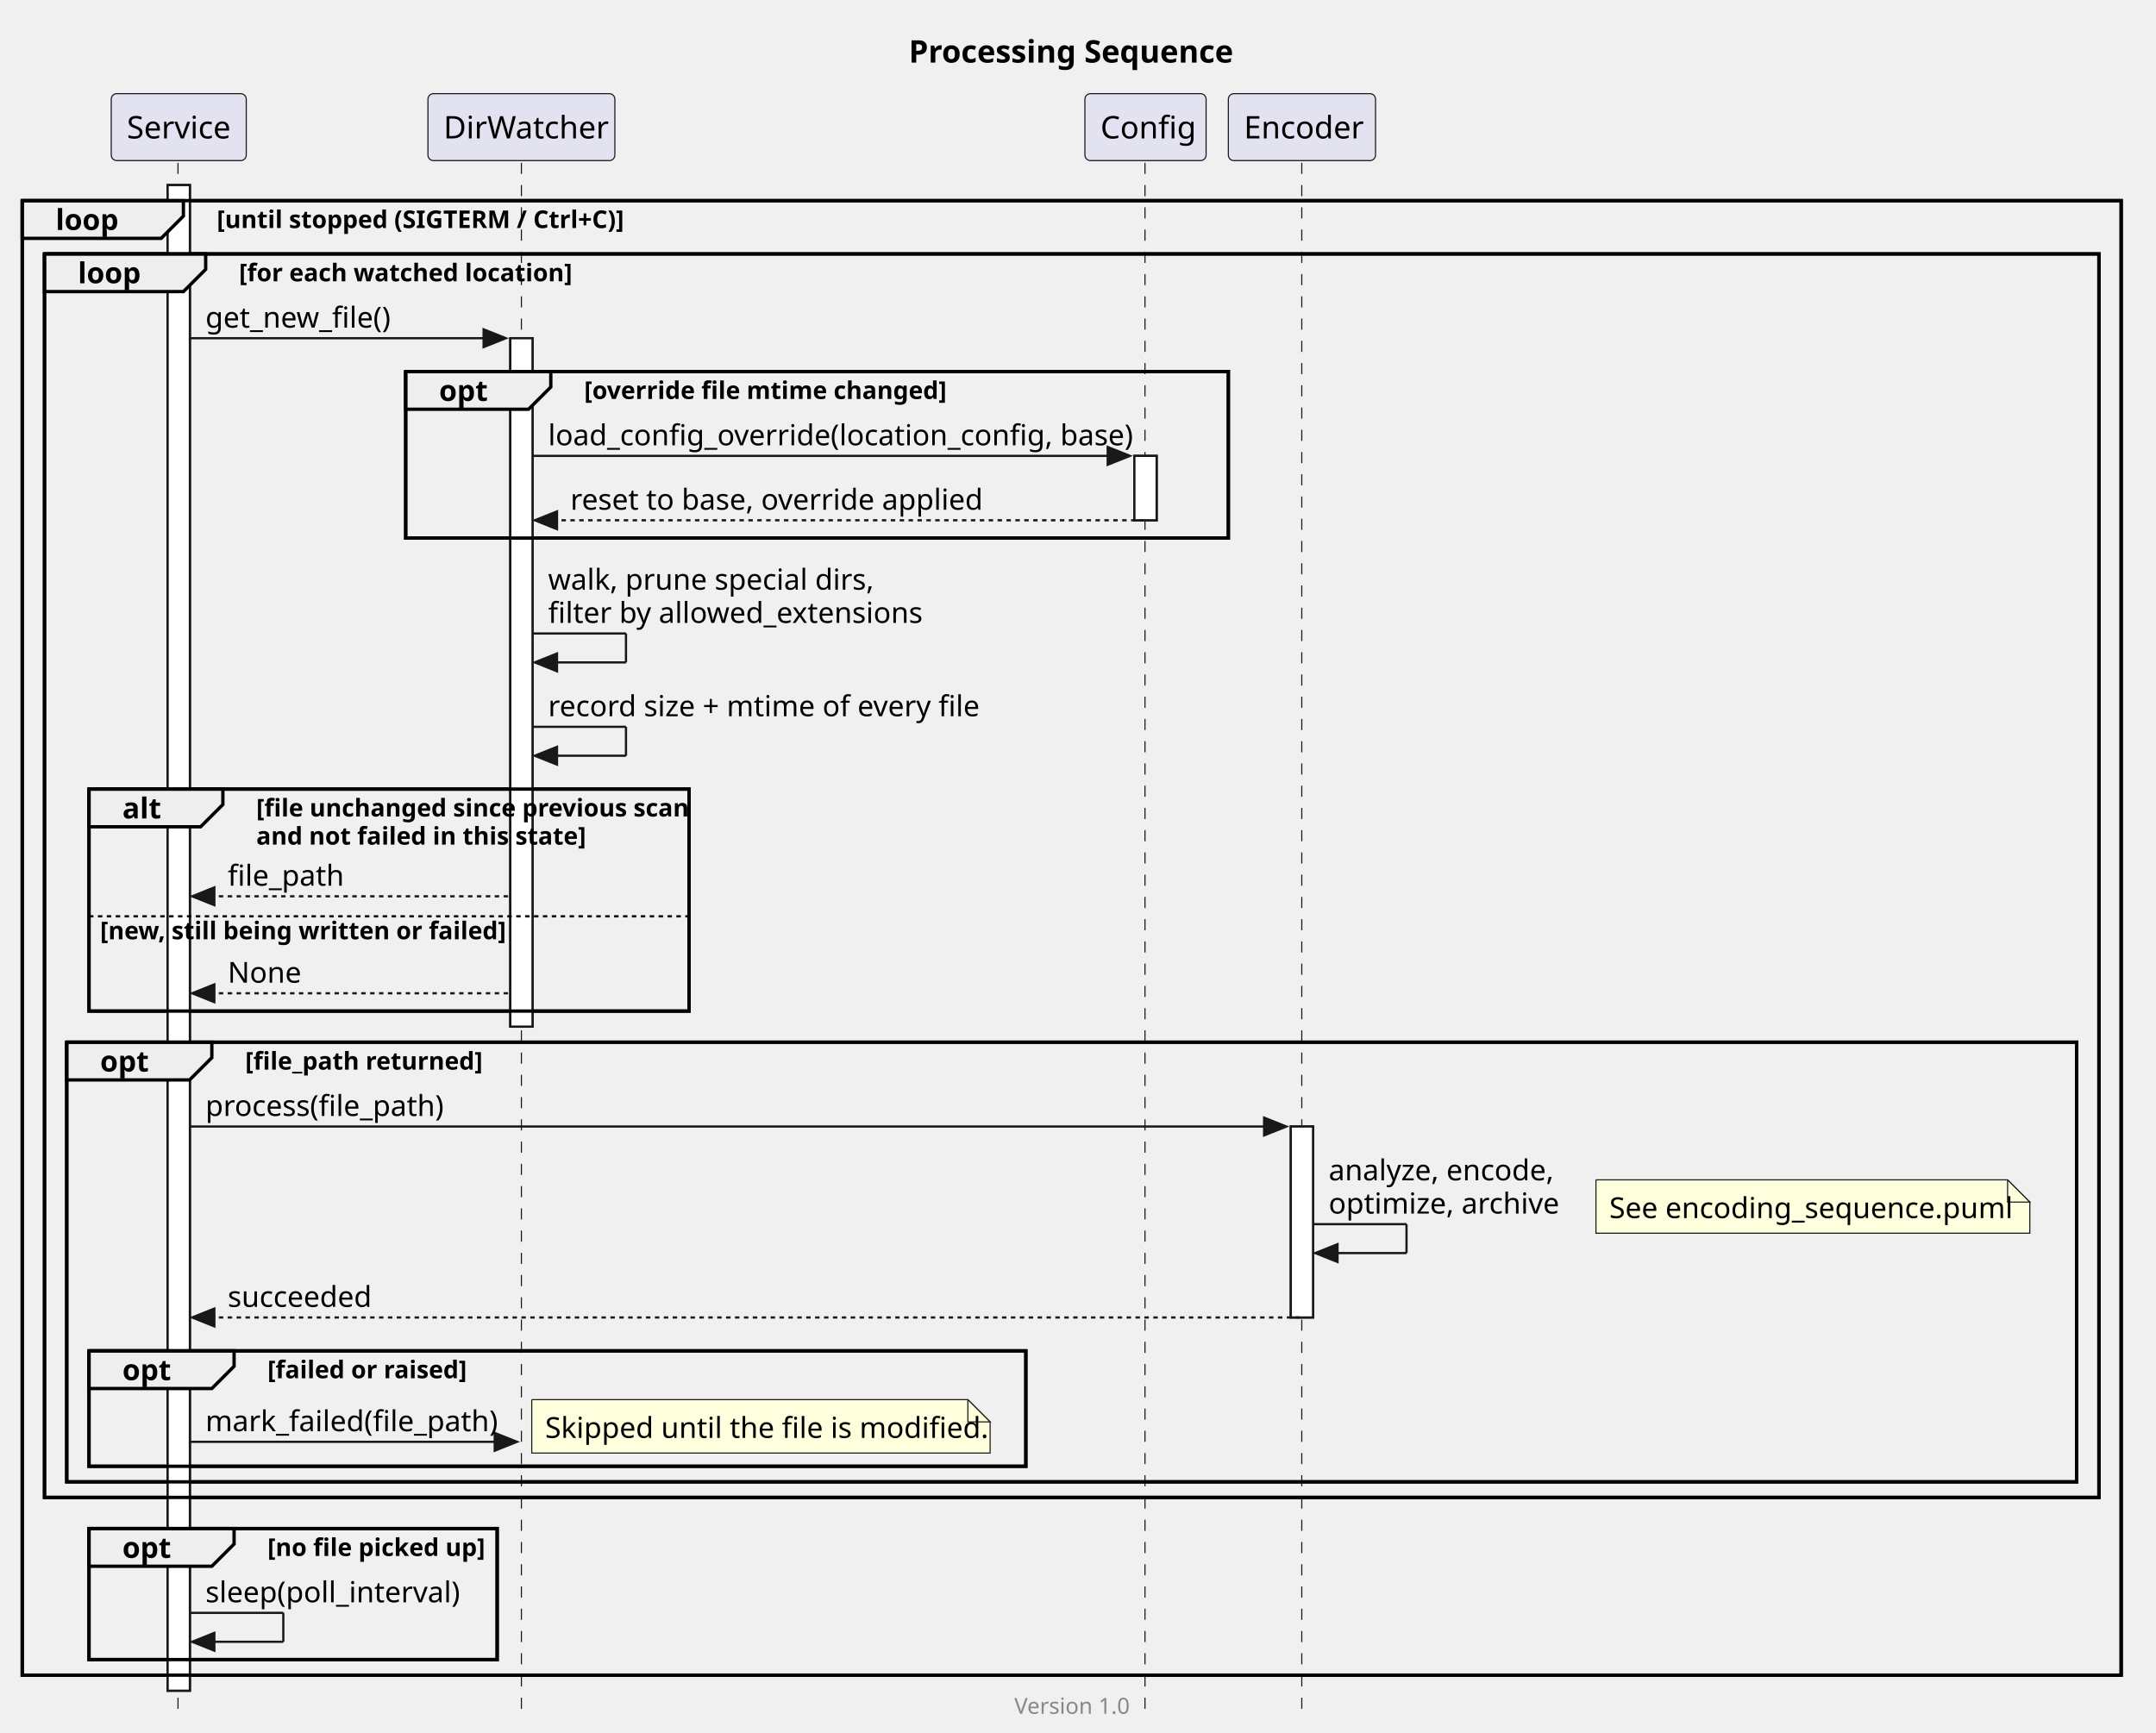
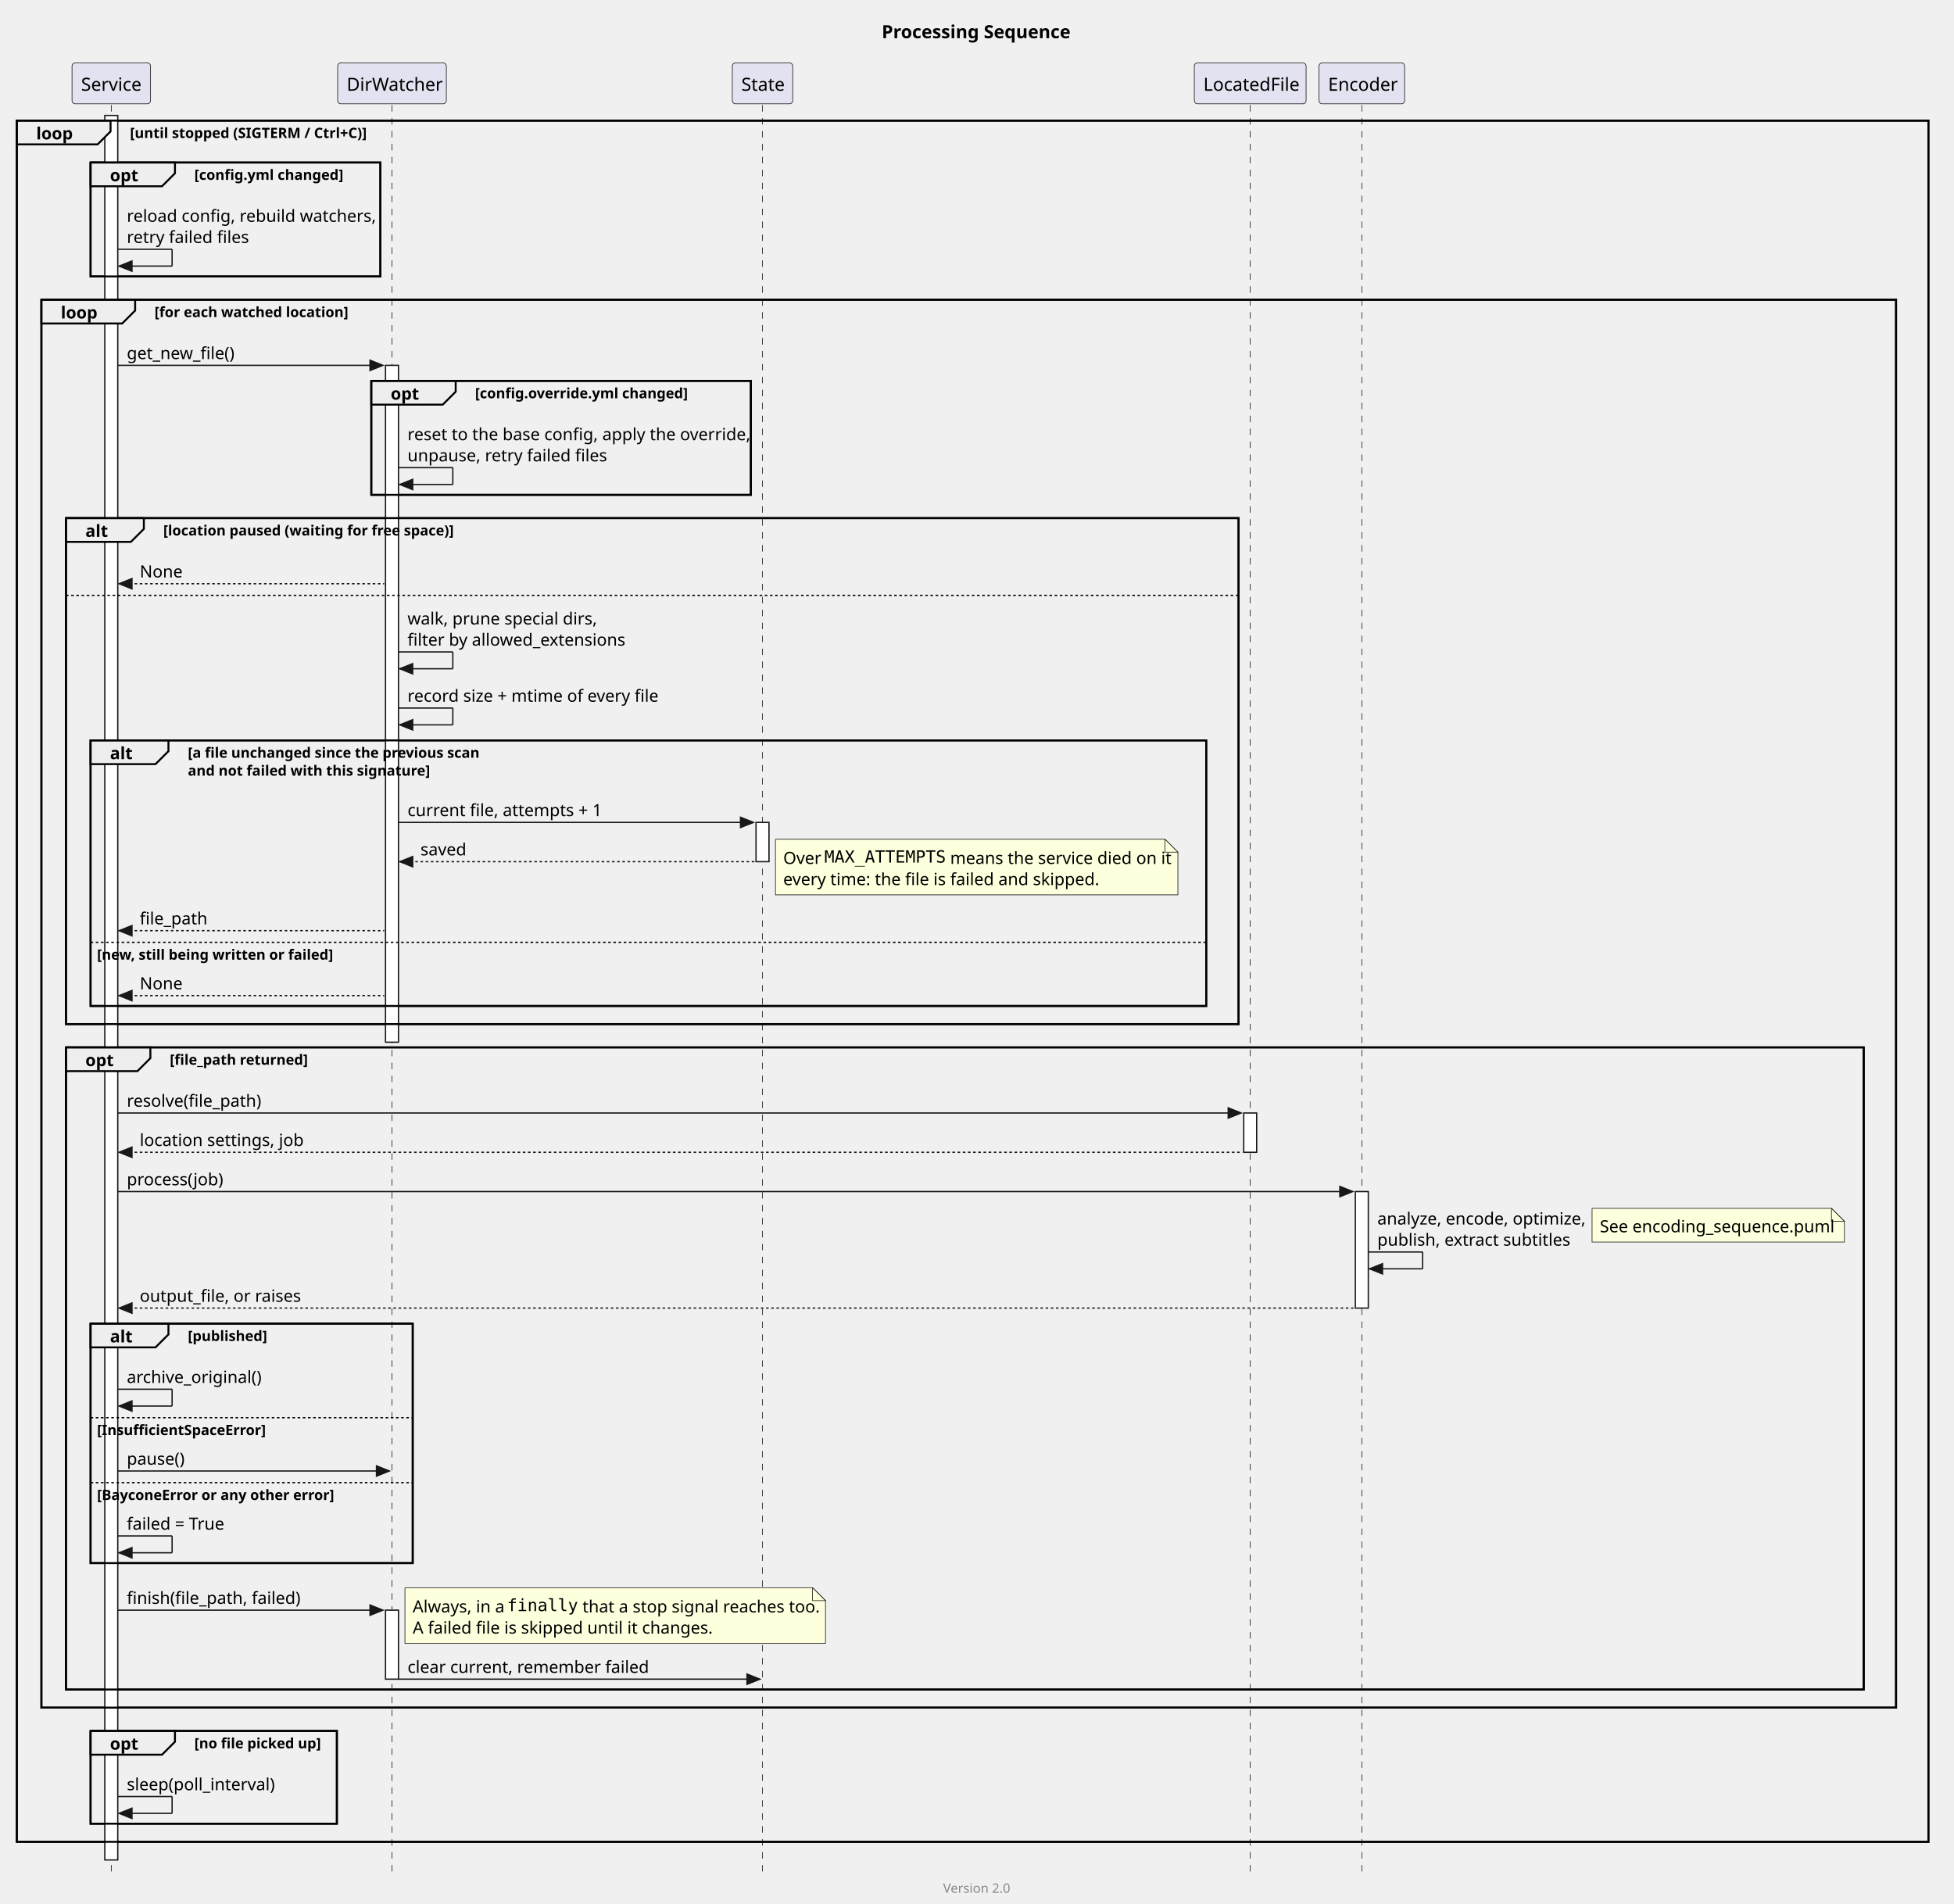
- <svg xmlns="http://www.w3.org/2000/svg" contentStyleType="text/css" data-diagram-type="SEQUENCE" height="779px" preserveAspectRatio="none" style="width:969px;height:779px;background:#FFFFFF;" version="1.1" viewBox="0 0 969 779" width="969px" zoomAndPan="magnify">
+ <svg xmlns="http://www.w3.org/2000/svg" version="1.1" data-diagram-type="SEQUENCE" style="width:1510px;height:1471px;background:#FFFFFF;" width="1510px" height="1471px" viewBox="0 0 1510 1471" zoomAndPan="magnify" preserveAspectRatio="none" contentStyleType="text/css">
  <defs />
-   <g>
+   <g font-family="sans-serif" lengthAdjust="spacing">
    <g class="title" data-source-line="2">
-       <text fill="#000000" font-family="sans-serif" font-size="14" font-weight="700" lengthAdjust="spacing" textLength="145.503" x="408.423" y="28.132">Processing Sequence</text>
-     </g>
-     <g>
-       <rect fill="#FFFFFF" height="676.87" style="stroke:#181818;stroke-width:1;" width="10" x="75.341" y="83.197" />
-     </g>
-     <g>
-       <rect fill="#FFFFFF" height="309.485" style="stroke:#181818;stroke-width:1;" width="10" x="229.346" y="152.043" />
-     </g>
-     <g>
-       <rect fill="#FFFFFF" height="28.949" style="stroke:#181818;stroke-width:1;" width="10" x="509.84" y="204.941" />
-     </g>
-     <g>
-       <rect fill="#FFFFFF" height="85.846" style="stroke:#181818;stroke-width:1;" width="10" x="580.146" y="506.426" />
-     </g>
-     <rect fill="none" height="662.87" style="stroke:#000000;stroke-width:1.5;" width="943.35" x="10" y="90.197" />
-     <rect fill="none" height="559.024" style="stroke:#000000;stroke-width:1.5;" width="923.35" x="20" y="114.146" />
-     <rect fill="none" height="74.846" style="stroke:#000000;stroke-width:1.5;" width="369.732" x="182.342" y="167.043" />
-     <rect fill="none" height="99.793" style="stroke:#000000;stroke-width:1.5;" width="269.668" x="40" y="354.736" />
-     <rect fill="none" height="197.641" style="stroke:#000000;stroke-width:1.5;" width="903.35" x="30" y="468.529" />
-     <rect fill="none" height="51.898" style="stroke:#000000;stroke-width:1.5;" width="421.059" x="40" y="607.273" />
-     <rect fill="none" height="58.898" style="stroke:#000000;stroke-width:1.5;" width="183.451" x="40" y="687.17" />
-     <g class="participant-lifeline" data-entity-uid="part1" data-qualified-name="service" data-source-line="7" id="part1-lifeline">
-       <g>
-         <rect fill="#000000" fill-opacity="0" height="696.87" width="8" x="76.341" y="73.197" />
-         <line style="stroke:#181818;stroke-width:0.5;stroke-dasharray:5,5;" x1="80" x2="80" y1="73.197" y2="770.067" />
-       </g>
-     </g>
-     <g class="participant-lifeline" data-entity-uid="part2" data-qualified-name="watcher" data-source-line="8" id="part2-lifeline">
-       <g>
-         <rect fill="#000000" fill-opacity="0" height="696.87" width="8" x="230.346" y="73.197" />
-         <line style="stroke:#181818;stroke-width:0.5;stroke-dasharray:5,5;" x1="234.342" x2="234.342" y1="73.197" y2="770.067" />
-       </g>
-     </g>
-     <g class="participant-lifeline" data-entity-uid="part3" data-qualified-name="config" data-source-line="9" id="part3-lifeline">
-       <g>
-         <rect fill="#000000" fill-opacity="0" height="696.87" width="8" x="510.84" y="73.197" />
-         <line style="stroke:#181818;stroke-width:0.5;stroke-dasharray:5,5;" x1="514.606" x2="514.606" y1="73.197" y2="770.067" />
-       </g>
-     </g>
-     <g class="participant-lifeline" data-entity-uid="part4" data-qualified-name="encoder" data-source-line="10" id="part4-lifeline">
-       <g>
-         <rect fill="#000000" fill-opacity="0" height="696.87" width="8" x="581.146" y="73.197" />
-         <line style="stroke:#181818;stroke-width:0.5;stroke-dasharray:5,5;" x1="585.074" x2="585.074" y1="73.197" y2="770.067" />
-       </g>
-     </g>
-     <g class="participant participant-head" data-entity-uid="part1" data-qualified-name="service" data-source-line="7" id="part1-head">
-       <rect fill="#E2E2F0" height="30.099" rx="2.5" ry="2.5" style="stroke:#181818;stroke-width:0.5;" width="60.683" x="50" y="42.099" />
-       <text fill="#000000" font-family="sans-serif" font-size="14" lengthAdjust="spacing" textLength="46.683" x="57" y="62.23">Service</text>
-     </g>
-     <g class="participant participant-head" data-entity-uid="part2" data-qualified-name="watcher" data-source-line="8" id="part2-head">
-       <rect fill="#E2E2F0" height="30.099" rx="2.5" ry="2.5" style="stroke:#181818;stroke-width:0.5;" width="84.007" x="192.342" y="42.099" />
-       <text fill="#000000" font-family="sans-serif" font-size="14" lengthAdjust="spacing" textLength="70.007" x="199.342" y="62.23">DirWatcher</text>
-     </g>
-     <g class="participant participant-head" data-entity-uid="part3" data-qualified-name="config" data-source-line="9" id="part3-head">
-       <rect fill="#E2E2F0" height="30.099" rx="2.5" ry="2.5" style="stroke:#181818;stroke-width:0.5;" width="54.469" x="487.606" y="42.099" />
-       <text fill="#000000" font-family="sans-serif" font-size="14" lengthAdjust="spacing" textLength="40.469" x="494.606" y="62.23">Config</text>
-     </g>
-     <g class="participant participant-head" data-entity-uid="part4" data-qualified-name="encoder" data-source-line="10" id="part4-head">
-       <rect fill="#E2E2F0" height="30.099" rx="2.5" ry="2.5" style="stroke:#181818;stroke-width:0.5;" width="66.144" x="552.074" y="42.099" />
-       <text fill="#000000" font-family="sans-serif" font-size="14" lengthAdjust="spacing" textLength="52.145" x="559.074" y="62.23">Encoder</text>
-     </g>
-     <g>
-       <rect fill="#FFFFFF" height="676.87" style="stroke:#181818;stroke-width:1;" width="10" x="75.341" y="83.197" />
-     </g>
-     <g>
-       <rect fill="#FFFFFF" height="309.485" style="stroke:#181818;stroke-width:1;" width="10" x="229.346" y="152.043" />
-     </g>
-     <g>
-       <rect fill="#FFFFFF" height="28.949" style="stroke:#181818;stroke-width:1;" width="10" x="509.84" y="204.941" />
-     </g>
-     <g>
-       <rect fill="#FFFFFF" height="85.846" style="stroke:#181818;stroke-width:1;" width="10" x="580.146" y="506.426" />
-     </g>
-     <path d="M10,90.197 L82.435,90.197 L82.435,97.146 L72.435,107.146 L10,107.146 L10,90.197" fill="#EEEEEE" style="stroke:#000000;stroke-width:1.5;" />
-     <rect fill="none" height="662.87" style="stroke:#000000;stroke-width:1.5;" width="943.35" x="10" y="90.197" />
-     <text fill="#000000" font-family="sans-serif" font-size="13" font-weight="700" lengthAdjust="spacing" textLength="27.435" x="25" y="103.391">loop</text>
-     <text fill="#000000" font-family="sans-serif" font-size="11" font-weight="700" lengthAdjust="spacing" textLength="179.346" x="97.435" y="102.515">[until stopped (SIGTERM / Ctrl+C)]</text>
-     <path d="M20,114.146 L92.435,114.146 L92.435,121.095 L82.435,131.095 L20,131.095 L20,114.146" fill="#EEEEEE" style="stroke:#000000;stroke-width:1.5;" />
-     <rect fill="none" height="559.024" style="stroke:#000000;stroke-width:1.5;" width="923.35" x="20" y="114.146" />
-     <text fill="#000000" font-family="sans-serif" font-size="13" font-weight="700" lengthAdjust="spacing" textLength="27.435" x="35" y="127.34">loop</text>
-     <text fill="#000000" font-family="sans-serif" font-size="11" font-weight="700" lengthAdjust="spacing" textLength="142.409" x="107.435" y="126.464">[for each watched location]</text>
-     <g class="message" data-entity-1="part1" data-entity-2="part2" data-source-line="16" id="msg1">
-       <polygon fill="#181818" points="217.346,148.043,227.346,152.043,217.346,156.043" style="stroke:#181818;stroke-width:1;stroke-linejoin:miter;stroke-miterlimit:10;" />
-       <line style="stroke:#181818;stroke-width:1;" x1="85.341" x2="223.346" y1="152.043" y2="152.043" />
-       <text fill="#000000" font-family="sans-serif" font-size="13" lengthAdjust="spacing" textLength="81.656" x="92.341" y="147.289">get_new_file()</text>
-     </g>
-     <path d="M182.342,167.043 L247.553,167.043 L247.553,173.992 L237.553,183.992 L182.342,183.992 L182.342,167.043" fill="#EEEEEE" style="stroke:#000000;stroke-width:1.5;" />
-     <rect fill="none" height="74.846" style="stroke:#000000;stroke-width:1.5;" width="369.732" x="182.342" y="167.043" />
-     <text fill="#000000" font-family="sans-serif" font-size="13" font-weight="700" lengthAdjust="spacing" textLength="20.211" x="197.342" y="180.237">opt</text>
-     <text fill="#000000" font-family="sans-serif" font-size="11" font-weight="700" lengthAdjust="spacing" textLength="153.425" x="262.553" y="179.361">[override file mtime changed]</text>
-     <g class="message" data-entity-1="part2" data-entity-2="part3" data-source-line="20" id="msg2">
-       <polygon fill="#181818" points="497.84,200.941,507.84,204.941,497.84,208.941" style="stroke:#181818;stroke-width:1;stroke-linejoin:miter;stroke-miterlimit:10;" />
-       <line style="stroke:#181818;stroke-width:1;" x1="239.346" x2="503.84" y1="204.941" y2="204.941" />
-       <text fill="#000000" font-family="sans-serif" font-size="13" lengthAdjust="spacing" textLength="251.494" x="246.346" y="200.186">load_config_override(location_config, base)</text>
-     </g>
-     <g class="message" data-entity-1="part3" data-entity-2="part2" data-source-line="22" id="msg3">
-       <polygon fill="#181818" points="250.346,229.89,240.346,233.89,250.346,237.89" style="stroke:#181818;stroke-width:1;stroke-linejoin:miter;stroke-miterlimit:10;" />
-       <line style="stroke:#181818;stroke-width:1;stroke-dasharray:2,2;" x1="244.346" x2="513.84" y1="233.89" y2="233.89" />
-       <text fill="#000000" font-family="sans-serif" font-size="13" lengthAdjust="spacing" textLength="174.884" x="256.346" y="229.135">reset to base, override applied</text>
-     </g>
-     <g class="message" data-entity-1="part2" data-entity-2="part2" data-source-line="26" id="msg4">
-       <line style="stroke:#181818;stroke-width:1;" x1="239.346" x2="281.346" y1="284.787" y2="284.787" />
-       <line style="stroke:#181818;stroke-width:1;" x1="281.346" x2="281.346" y1="284.787" y2="297.787" />
-       <line style="stroke:#181818;stroke-width:1;" x1="240.346" x2="281.346" y1="297.787" y2="297.787" />
-       <polygon fill="#181818" points="250.346,293.787,240.346,297.787,250.346,301.787" style="stroke:#181818;stroke-width:1;stroke-linejoin:miter;stroke-miterlimit:10;" />
-       <text fill="#000000" font-family="sans-serif" font-size="13" lengthAdjust="spacing" textLength="138.728" x="246.346" y="265.084">walk, prune special dirs,</text>
-       <text fill="#000000" font-family="sans-serif" font-size="13" lengthAdjust="spacing" textLength="158.977" x="246.346" y="280.032">filter by allowed_extensions</text>
-     </g>
-     <g class="message" data-entity-1="part2" data-entity-2="part2" data-source-line="27" id="msg5">
-       <line style="stroke:#181818;stroke-width:1;" x1="239.346" x2="281.346" y1="326.736" y2="326.736" />
-       <line style="stroke:#181818;stroke-width:1;" x1="281.346" x2="281.346" y1="326.736" y2="339.736" />
-       <line style="stroke:#181818;stroke-width:1;" x1="240.346" x2="281.346" y1="339.736" y2="339.736" />
-       <polygon fill="#181818" points="250.346,335.736,240.346,339.736,250.346,343.736" style="stroke:#181818;stroke-width:1;stroke-linejoin:miter;stroke-miterlimit:10;" />
-       <text fill="#000000" font-family="sans-serif" font-size="13" lengthAdjust="spacing" textLength="183.866" x="246.346" y="321.981">record size + mtime of every file</text>
-     </g>
-     <path d="M40,354.736 L100.171,354.736 L100.171,361.685 L90.171,371.685 L40,371.685 L40,354.736" fill="#EEEEEE" style="stroke:#000000;stroke-width:1.5;" />
-     <rect fill="none" height="99.793" style="stroke:#000000;stroke-width:1.5;" width="269.668" x="40" y="354.736" />
-     <text fill="#000000" font-family="sans-serif" font-size="13" font-weight="700" lengthAdjust="spacing" textLength="15.171" x="55" y="367.93">alt</text>
-     <text fill="#000000" font-family="sans-serif" font-size="11" font-weight="700" lengthAdjust="spacing" textLength="189.498" x="115.171" y="367.054">[file unchanged since previous scan</text>
-     <text fill="#000000" font-family="sans-serif" font-size="11" font-weight="700" lengthAdjust="spacing" textLength="139.342" x="115.171" y="379.703">and not failed in this state]</text>
-     <g class="message" data-entity-1="part2" data-entity-2="part1" data-source-line="30" id="msg6">
-       <polygon fill="#181818" points="96.341,398.931,86.341,402.931,96.341,406.931" style="stroke:#181818;stroke-width:1;stroke-linejoin:miter;stroke-miterlimit:10;" />
-       <line style="stroke:#181818;stroke-width:1;stroke-dasharray:2,2;" x1="90.341" x2="228.346" y1="402.931" y2="402.931" />
-       <text fill="#000000" font-family="sans-serif" font-size="13" lengthAdjust="spacing" textLength="49.15" x="102.341" y="398.176">file_path</text>
-     </g>
-     <line style="stroke:#000000;stroke-width:1;stroke-dasharray:2,2;" x1="40" x2="309.668" y1="411.931" y2="411.931" />
-     <text fill="#000000" font-family="sans-serif" font-size="11" font-weight="700" lengthAdjust="spacing" textLength="171.123" x="45" y="422.249">[new, still being written or failed]</text>
-     <g class="message" data-entity-1="part2" data-entity-2="part1" data-source-line="32" id="msg7">
-       <polygon fill="#181818" points="96.341,442.529,86.341,446.529,96.341,450.529" style="stroke:#181818;stroke-width:1;stroke-linejoin:miter;stroke-miterlimit:10;" />
-       <line style="stroke:#181818;stroke-width:1;stroke-dasharray:2,2;" x1="90.341" x2="228.346" y1="446.529" y2="446.529" />
-       <text fill="#000000" font-family="sans-serif" font-size="13" lengthAdjust="spacing" textLength="31.078" x="102.341" y="441.774">None</text>
-     </g>
-     <path d="M30,468.529 L95.211,468.529 L95.211,475.478 L85.211,485.478 L30,485.478 L30,468.529" fill="#EEEEEE" style="stroke:#000000;stroke-width:1.5;" />
-     <rect fill="none" height="197.641" style="stroke:#000000;stroke-width:1.5;" width="903.35" x="30" y="468.529" />
-     <text fill="#000000" font-family="sans-serif" font-size="13" font-weight="700" lengthAdjust="spacing" textLength="20.211" x="45" y="481.723">opt</text>
-     <text fill="#000000" font-family="sans-serif" font-size="11" font-weight="700" lengthAdjust="spacing" textLength="100.23" x="110.211" y="480.847">[file_path returned]</text>
-     <g class="message" data-entity-1="part1" data-entity-2="part4" data-source-line="37" id="msg8">
-       <polygon fill="#181818" points="568.146,502.426,578.146,506.426,568.146,510.426" style="stroke:#181818;stroke-width:1;stroke-linejoin:miter;stroke-miterlimit:10;" />
-       <line style="stroke:#181818;stroke-width:1;" x1="85.341" x2="574.146" y1="506.426" y2="506.426" />
-       <text fill="#000000" font-family="sans-serif" font-size="13" lengthAdjust="spacing" textLength="103.327" x="92.341" y="501.671">process(file_path)</text>
-     </g>
-     <g class="message" data-entity-1="part4" data-entity-2="part4" data-source-line="39" id="msg9">
-       <line style="stroke:#181818;stroke-width:1;" x1="590.146" x2="632.146" y1="550.324" y2="550.324" />
-       <line style="stroke:#181818;stroke-width:1;" x1="632.146" x2="632.146" y1="550.324" y2="563.324" />
-       <line style="stroke:#181818;stroke-width:1;" x1="591.146" x2="632.146" y1="563.324" y2="563.324" />
-       <polygon fill="#181818" points="601.146,559.324,591.146,563.324,601.146,567.324" style="stroke:#181818;stroke-width:1;stroke-linejoin:miter;stroke-miterlimit:10;" />
-       <text fill="#000000" font-family="sans-serif" font-size="13" lengthAdjust="spacing" textLength="98.293" x="597.146" y="530.62">analyze, encode,</text>
-       <text fill="#000000" font-family="sans-serif" font-size="13" lengthAdjust="spacing" textLength="97.538" x="597.146" y="545.569">optimize, archive</text>
-     </g>
-     <path d="M717.293,530.401 L717.293,554.401 L912.293,554.401 L912.293,540.401 L902.293,530.401 L717.293,530.401" fill="#FEFFDD" style="stroke:#181818;stroke-width:0.5;" />
-     <path d="M902.293,530.401 L902.293,540.401 L912.293,540.401 L902.293,530.401" fill="#FEFFDD" style="stroke:#181818;stroke-width:0.5;" />
-     <text fill="#000000" font-family="sans-serif" font-size="13" lengthAdjust="spacing" textLength="174.91" x="723.293" y="547.595">See encoding_sequence.puml</text>
-     <g class="message" data-entity-1="part4" data-entity-2="part1" data-source-line="41" id="msg11">
-       <polygon fill="#181818" points="96.341,588.273,86.341,592.273,96.341,596.273" style="stroke:#181818;stroke-width:1;stroke-linejoin:miter;stroke-miterlimit:10;" />
-       <line style="stroke:#181818;stroke-width:1;stroke-dasharray:2,2;" x1="90.341" x2="584.146" y1="592.273" y2="592.273" />
-       <text fill="#000000" font-family="sans-serif" font-size="13" lengthAdjust="spacing" textLength="62.88" x="102.341" y="587.518">succeeded</text>
-     </g>
-     <path d="M40,607.273 L105.211,607.273 L105.211,614.221 L95.211,624.221 L40,624.221 L40,607.273" fill="#EEEEEE" style="stroke:#000000;stroke-width:1.5;" />
-     <rect fill="none" height="51.898" style="stroke:#000000;stroke-width:1.5;" width="421.059" x="40" y="607.273" />
-     <text fill="#000000" font-family="sans-serif" font-size="13" font-weight="700" lengthAdjust="spacing" textLength="20.211" x="55" y="620.466">opt</text>
-     <text fill="#000000" font-family="sans-serif" font-size="11" font-weight="700" lengthAdjust="spacing" textLength="85.578" x="120.211" y="619.59">[failed or raised]</text>
-     <g class="message" data-entity-1="part1" data-entity-2="part2" data-source-line="45" id="msg12">
-       <polygon fill="#181818" points="222.346,644.17,232.346,648.17,222.346,652.17" style="stroke:#181818;stroke-width:1;stroke-linejoin:miter;stroke-miterlimit:10;" />
-       <line style="stroke:#181818;stroke-width:1;" x1="85.341" x2="228.346" y1="648.17" y2="648.17" />
-       <text fill="#000000" font-family="sans-serif" font-size="13" lengthAdjust="spacing" textLength="125.004" x="92.341" y="643.415">mark_failed(file_path)</text>
-     </g>
-     <path d="M239,629.221 L239,653.221 L445,653.221 L445,639.221 L435,629.221 L239,629.221" fill="#FEFFDD" style="stroke:#181818;stroke-width:0.5;" />
-     <path d="M435,629.221 L435,639.221 L445,639.221 L435,629.221" fill="#FEFFDD" style="stroke:#181818;stroke-width:0.5;" />
-     <text fill="#000000" font-family="sans-serif" font-size="13" lengthAdjust="spacing" textLength="185.713" x="245" y="646.415">Skipped until the file is modified.</text>
-     <path d="M40,687.17 L105.211,687.17 L105.211,694.119 L95.211,704.119 L40,704.119 L40,687.17" fill="#EEEEEE" style="stroke:#000000;stroke-width:1.5;" />
-     <rect fill="none" height="58.898" style="stroke:#000000;stroke-width:1.5;" width="183.451" x="40" y="687.17" />
-     <text fill="#000000" font-family="sans-serif" font-size="13" font-weight="700" lengthAdjust="spacing" textLength="20.211" x="55" y="700.364">opt</text>
-     <text fill="#000000" font-family="sans-serif" font-size="11" font-weight="700" lengthAdjust="spacing" textLength="94.112" x="120.211" y="699.488">[no file picked up]</text>
-     <g class="message" data-entity-1="part1" data-entity-2="part1" data-source-line="52" id="msg14">
-       <line style="stroke:#181818;stroke-width:1;" x1="85.341" x2="127.341" y1="725.067" y2="725.067" />
-       <line style="stroke:#181818;stroke-width:1;" x1="127.341" x2="127.341" y1="725.067" y2="738.067" />
-       <line style="stroke:#181818;stroke-width:1;" x1="86.341" x2="127.341" y1="738.067" y2="738.067" />
-       <polygon fill="#181818" points="96.341,734.067,86.341,738.067,96.341,742.067" style="stroke:#181818;stroke-width:1;stroke-linejoin:miter;stroke-miterlimit:10;" />
-       <text fill="#000000" font-family="sans-serif" font-size="13" lengthAdjust="spacing" textLength="109.11" x="92.341" y="720.312">sleep(poll_interval)</text>
+       <text x="681.358" y="29.533" fill="#000" font-size="14" textLength="145.503" font-weight="700">Processing Sequence</text>
+     </g>
+     <rect x="13" y="93.219" width="1477.218" height="1330.08" fill="none" style="stroke:#000;stroke-width:1.5;" />
+     <rect x="70" y="125.57" width="223.931" height="88.055" fill="none" style="stroke:#000;stroke-width:1.5;" />
+     <rect x="32" y="231.625" width="1433.218" height="1087.971" fill="none" style="stroke:#000;stroke-width:1.5;" />
+     <rect x="286.931" y="294.328" width="293.317" height="88.055" fill="none" style="stroke:#000;stroke-width:1.5;" />
+     <rect x="51" y="400.383" width="906.123" height="390.997" fill="none" style="stroke:#000;stroke-width:1.5;" />
+     <rect x="70" y="572.141" width="862.123" height="205.239" fill="none" style="stroke:#000;stroke-width:1.5;" />
+     <rect x="51" y="809.38" width="1389.218" height="496.216" fill="none" style="stroke:#000;stroke-width:1.5;" />
+     <rect x="70" y="1022.841" width="248.931" height="185.078" fill="none" style="stroke:#000;stroke-width:1.5;" />
+     <rect x="70" y="1337.596" width="190.323" height="71.703" fill="none" style="stroke:#000;stroke-width:1.5;" />
+     <g class="participant-lifeline" data-qualified-name="service" data-entity-uid="part1" id="part1-lifeline" data-source-line="7">
+       <g>
+         <rect x="82.5" y="81.219" width="8" height="1366.08" fill="#000" fill-opacity="0" />
+         <line x1="86" y1="81.219" x2="86" y2="1447.299" style="stroke:#181818;stroke-width:0.5;stroke-dasharray:5,5;" />
+       </g>
+     </g>
+     <g>
+       <rect x="81" y="89.219" width="10" height="1348.08" fill="#FFF" style="stroke:#181818;stroke-width:1;" />
+     </g>
+     <g class="participant-lifeline" data-qualified-name="watcher" data-entity-uid="part2" id="part2-lifeline" data-source-line="8">
+       <g>
+         <rect x="299.431" y="81.219" width="8" height="1366.08" fill="#000" fill-opacity="0" />
+         <line x1="302.931" y1="81.219" x2="302.931" y2="1447.299" style="stroke:#181818;stroke-width:0.5;stroke-dasharray:5,5;" />
+       </g>
+     </g>
+     <g>
+       <rect x="297.931" y="282.328" width="10" height="523.052" fill="#FFF" style="stroke:#181818;stroke-width:1;" />
+     </g>
+     <g>
+       <rect x="297.931" y="1244.271" width="10" height="53.325" fill="#FFF" style="stroke:#181818;stroke-width:1;" />
+     </g>
+     <g class="participant-lifeline" data-qualified-name="state" data-entity-uid="part3" id="part3-lifeline" data-source-line="9">
+       <g>
+         <rect x="585.748" y="81.219" width="8" height="1366.08" fill="#000" fill-opacity="0" />
+         <line x1="589.248" y1="81.219" x2="589.248" y2="1447.299" style="stroke:#181818;stroke-width:0.5;stroke-dasharray:5,5;" />
+       </g>
+     </g>
+     <g>
+       <rect x="584.248" y="635.516" width="10" height="30.352" fill="#FFF" style="stroke:#181818;stroke-width:1;" />
+     </g>
+     <g class="participant-lifeline" data-qualified-name="located" data-entity-uid="part4" id="part4-lifeline" data-source-line="10">
+       <g>
+         <rect x="962.623" y="81.219" width="8" height="1366.08" fill="#000" fill-opacity="0" />
+         <line x1="966.123" y1="81.219" x2="966.123" y2="1447.299" style="stroke:#181818;stroke-width:0.5;stroke-dasharray:5,5;" />
+       </g>
+     </g>
+     <g>
+       <rect x="961.123" y="860.083" width="10" height="30.352" fill="#FFF" style="stroke:#181818;stroke-width:1;" />
+     </g>
+     <g class="participant-lifeline" data-qualified-name="encoder" data-entity-uid="part5" id="part5-lifeline" data-source-line="11">
+       <g>
+         <rect x="1048.884" y="81.219" width="8" height="1366.08" fill="#000" fill-opacity="0" />
+         <line x1="1052.384" y1="81.219" x2="1052.384" y2="1447.299" style="stroke:#181818;stroke-width:0.5;stroke-dasharray:5,5;" />
+       </g>
+     </g>
+     <g>
+       <rect x="1047.384" y="920.786" width="10" height="90.055" fill="#FFF" style="stroke:#181818;stroke-width:1;" />
+     </g>
+     <g class="participant participant-head" data-qualified-name="service" data-entity-uid="part1" id="part1-head" data-source-line="7">
+       <rect x="55.659" y="48.609" width="60.683" height="31.609" fill="#E2E2F0" style="stroke:#181818;stroke-width:0.5;" rx="2.5" ry="2.5" />
+       <text x="62.659" y="70.143" fill="#000" font-size="14" textLength="46.683">Service</text>
+     </g>
+     <g class="participant participant-head" data-qualified-name="watcher" data-entity-uid="part2" id="part2-head" data-source-line="8">
+       <rect x="260.927" y="48.609" width="84.007" height="31.609" fill="#E2E2F0" style="stroke:#181818;stroke-width:0.5;" rx="2.5" ry="2.5" />
+       <text x="267.927" y="70.143" fill="#000" font-size="14" textLength="70.007">DirWatcher</text>
+     </g>
+     <g class="participant participant-head" data-qualified-name="state" data-entity-uid="part3" id="part3-head" data-source-line="9">
+       <rect x="565.903" y="48.609" width="46.689" height="31.609" fill="#E2E2F0" style="stroke:#181818;stroke-width:0.5;" rx="2.5" ry="2.5" />
+       <text x="572.903" y="70.143" fill="#000" font-size="14" textLength="32.689">State</text>
+     </g>
+     <g class="participant participant-head" data-qualified-name="located" data-entity-uid="part4" id="part4-head" data-source-line="10">
+       <rect x="922.933" y="48.609" width="86.379" height="31.609" fill="#E2E2F0" style="stroke:#181818;stroke-width:0.5;" rx="2.5" ry="2.5" />
+       <text x="929.933" y="70.143" fill="#000" font-size="14" textLength="72.379">LocatedFile</text>
+     </g>
+     <g class="participant participant-head" data-qualified-name="encoder" data-entity-uid="part5" id="part5-head" data-source-line="11">
+       <rect x="1019.312" y="48.609" width="66.145" height="31.609" fill="#E2E2F0" style="stroke:#181818;stroke-width:0.5;" rx="2.5" ry="2.5" />
+       <text x="1026.312" y="70.143" fill="#000" font-size="14" textLength="52.145">Encoder</text>
+     </g>
+     <path d="M13,93.219 L85.435,93.219 L85.435,101.57 L75.435,111.57 L13,111.57 L13,93.219" style="stroke:#000;stroke-width:1.5;" fill="#EEE" />
+     <rect x="13" y="93.219" width="1477.218" height="1330.08" fill="none" style="stroke:#000;stroke-width:1.5;" />
+     <text x="28" y="107.714" fill="#000" font-size="13" textLength="27.435" font-weight="700">loop</text>
+     <text x="100.435" y="106.638" fill="#000" font-size="11" textLength="179.346" font-weight="700">[until stopped (SIGTERM / Ctrl+C)]</text>
+     <path d="M70,125.57 L135.211,125.57 L135.211,133.922 L125.211,143.922 L70,143.922 L70,125.57" style="stroke:#000;stroke-width:1.5;" fill="#EEE" />
+     <rect x="70" y="125.57" width="223.931" height="88.055" fill="none" style="stroke:#000;stroke-width:1.5;" />
+     <text x="85" y="140.065" fill="#000" font-size="13" textLength="20.211" font-weight="700">opt</text>
+     <text x="150.211" y="138.989" fill="#000" font-size="11" textLength="110.618" font-weight="700">[config.yml changed]</text>
+     <g class="message" data-entity-1="part1" data-entity-2="part1" id="msg1" data-source-line="17">
+       <line x1="91" y1="192.625" x2="133" y2="192.625" style="stroke:#181818;stroke-width:1;" />
+       <line x1="133" y1="192.625" x2="133" y2="205.625" style="stroke:#181818;stroke-width:1;" />
+       <line x1="92" y1="205.625" x2="133" y2="205.625" style="stroke:#181818;stroke-width:1;" />
+       <polygon points="102,201.625,92,205.625,102,209.625" fill="#181818" style="stroke:#181818;stroke-width:1;stroke-linejoin:miter;stroke-miterlimit:10;" />
+       <text x="98" y="171.417" fill="#000" font-size="13" textLength="179.931">reload config, rebuild watchers,</text>
+       <text x="98" y="187.769" fill="#000" font-size="13" textLength="87.42">retry failed files</text>
+     </g>
+     <path d="M32,231.625 L104.435,231.625 L104.435,239.977 L94.435,249.977 L32,249.977 L32,231.625" style="stroke:#000;stroke-width:1.5;" fill="#EEE" />
+     <rect x="32" y="231.625" width="1433.218" height="1087.971" fill="none" style="stroke:#000;stroke-width:1.5;" />
+     <text x="47" y="246.12" fill="#000" font-size="13" textLength="27.435" font-weight="700">loop</text>
+     <text x="119.435" y="245.044" fill="#000" font-size="11" textLength="142.409" font-weight="700">[for each watched location]</text>
+     <g class="message" data-entity-1="part1" data-entity-2="part2" id="msg2" data-source-line="21">
+       <polygon points="285.931,278.328,295.931,282.328,285.931,286.328" fill="#181818" style="stroke:#181818;stroke-width:1;stroke-linejoin:miter;stroke-miterlimit:10;" />
+       <line x1="91" y1="282.328" x2="291.931" y2="282.328" style="stroke:#181818;stroke-width:1;" />
+       <text x="98" y="277.472" fill="#000" font-size="13" textLength="81.656">get_new_file()</text>
+     </g>
+     <path d="M286.931,294.328 L352.142,294.328 L352.142,302.68 L342.142,312.68 L286.931,312.68 L286.931,294.328" style="stroke:#000;stroke-width:1.5;" fill="#EEE" />
+     <rect x="286.931" y="294.328" width="293.317" height="88.055" fill="none" style="stroke:#000;stroke-width:1.5;" />
+     <text x="301.931" y="308.823" fill="#000" font-size="13" textLength="20.211" font-weight="700">opt</text>
+     <text x="367.142" y="307.747" fill="#000" font-size="11" textLength="157.083" font-weight="700">[config.override.yml changed]</text>
+     <g class="message" data-entity-1="part2" data-entity-2="part2" id="msg3" data-source-line="25">
+       <line x1="307.931" y1="361.383" x2="349.931" y2="361.383" style="stroke:#181818;stroke-width:1;" />
+       <line x1="349.931" y1="361.383" x2="349.931" y2="374.383" style="stroke:#181818;stroke-width:1;" />
+       <line x1="308.931" y1="374.383" x2="349.931" y2="374.383" style="stroke:#181818;stroke-width:1;" />
+       <polygon points="318.931,370.383,308.931,374.383,318.931,378.383" fill="#181818" style="stroke:#181818;stroke-width:1;stroke-linejoin:miter;stroke-miterlimit:10;" />
+       <text x="314.931" y="340.175" fill="#000" font-size="13" textLength="249.317">reset to the base config, apply the override,</text>
+       <text x="314.931" y="356.526" fill="#000" font-size="13" textLength="144.523">unpause, retry failed files</text>
+     </g>
+     <path d="M51,400.383 L111.171,400.383 L111.171,408.734 L101.171,418.734 L51,418.734 L51,400.383" style="stroke:#000;stroke-width:1.5;" fill="#EEE" />
+     <rect x="51" y="400.383" width="906.123" height="390.997" fill="none" style="stroke:#000;stroke-width:1.5;" />
+     <text x="66" y="414.878" fill="#000" font-size="13" textLength="15.171" font-weight="700">alt</text>
+     <text x="126.171" y="413.802" fill="#000" font-size="11" textLength="214.532" font-weight="700">[location paused (waiting for free space)]</text>
+     <g class="message" data-entity-1="part2" data-entity-2="part1" id="msg4" data-source-line="29">
+       <polygon points="102,447.086,92,451.086,102,455.086" fill="#181818" style="stroke:#181818;stroke-width:1;stroke-linejoin:miter;stroke-miterlimit:10;" />
+       <line x1="96" y1="451.086" x2="296.931" y2="451.086" style="stroke:#181818;stroke-width:1;stroke-dasharray:2,2;" />
+       <text x="108" y="446.229" fill="#000" font-size="13" textLength="31.078">None</text>
+     </g>
+     <line x1="51" y1="460.086" x2="957.123" y2="460.086" style="stroke:#000;stroke-width:1;stroke-dasharray:2,2;" />
+     <g class="message" data-entity-1="part2" data-entity-2="part2" id="msg5" data-source-line="31">
+       <line x1="307.931" y1="503.789" x2="349.931" y2="503.789" style="stroke:#181818;stroke-width:1;" />
+       <line x1="349.931" y1="503.789" x2="349.931" y2="516.789" style="stroke:#181818;stroke-width:1;" />
+       <line x1="308.931" y1="516.789" x2="349.931" y2="516.789" style="stroke:#181818;stroke-width:1;" />
+       <polygon points="318.931,512.789,308.931,516.789,318.931,520.789" fill="#181818" style="stroke:#181818;stroke-width:1;stroke-linejoin:miter;stroke-miterlimit:10;" />
+       <text x="314.931" y="482.581" fill="#000" font-size="13" textLength="138.728">walk, prune special dirs,</text>
+       <text x="314.931" y="498.933" fill="#000" font-size="13" textLength="158.977">filter by allowed_extensions</text>
+     </g>
+     <g class="message" data-entity-1="part2" data-entity-2="part2" id="msg6" data-source-line="32">
+       <line x1="307.931" y1="547.141" x2="349.931" y2="547.141" style="stroke:#181818;stroke-width:1;" />
+       <line x1="349.931" y1="547.141" x2="349.931" y2="560.141" style="stroke:#181818;stroke-width:1;" />
+       <line x1="308.931" y1="560.141" x2="349.931" y2="560.141" style="stroke:#181818;stroke-width:1;" />
+       <polygon points="318.931,556.141,308.931,560.141,318.931,564.141" fill="#181818" style="stroke:#181818;stroke-width:1;stroke-linejoin:miter;stroke-miterlimit:10;" />
+       <text x="314.931" y="542.284" fill="#000" font-size="13" textLength="183.866">record size + mtime of every file</text>
+     </g>
+     <path d="M70,572.141 L130.171,572.141 L130.171,580.492 L120.171,590.492 L70,590.492 L70,572.141" style="stroke:#000;stroke-width:1.5;" fill="#EEE" />
+     <rect x="70" y="572.141" width="862.123" height="205.239" fill="none" style="stroke:#000;stroke-width:1.5;" />
+     <text x="85" y="586.636" fill="#000" font-size="13" textLength="15.171" font-weight="700">alt</text>
+     <text x="145.171" y="585.56" fill="#000" font-size="11" textLength="218.228" font-weight="700">[a file unchanged since the previous scan</text>
+     <text x="145.171" y="599.396" fill="#000" font-size="11" textLength="175.393" font-weight="700">and not failed with this signature]</text>
+     <g class="message" data-entity-1="part2" data-entity-2="part3" id="msg7" data-source-line="35">
+       <polygon points="572.248,631.516,582.248,635.516,572.248,639.516" fill="#181818" style="stroke:#181818;stroke-width:1;stroke-linejoin:miter;stroke-miterlimit:10;" />
+       <line x1="307.931" y1="635.516" x2="578.248" y2="635.516" style="stroke:#181818;stroke-width:1;" />
+       <text x="314.931" y="630.659" fill="#000" font-size="13" textLength="139.813">current file, attempts + 1</text>
+     </g>
+     <g class="message" data-entity-1="part3" data-entity-2="part2" id="msg8" data-source-line="37">
+       <polygon points="318.931,661.867,308.931,665.867,318.931,669.867" fill="#181818" style="stroke:#181818;stroke-width:1;stroke-linejoin:miter;stroke-miterlimit:10;" />
+       <line x1="312.931" y1="665.867" x2="583.248" y2="665.867" style="stroke:#181818;stroke-width:1;stroke-dasharray:2,2;" />
+       <text x="324.931" y="661.011" fill="#000" font-size="13" textLength="34.69">saved</text>
+     </g>
+     <path d="M599.248,648.516 L599.248,691.516 L910.248,691.516 L910.248,658.516 L900.248,648.516 L599.248,648.516" style="stroke:#181818;stroke-width:0.5;" fill="#FEFFDD" />
+     <path d="M900.248,648.516 L900.248,658.516 L910.248,658.516 L900.248,648.516" style="stroke:#181818;stroke-width:0.5;" fill="#FEFFDD" />
+     <text x="605.248" y="667.633" fill="#000" font-size="13" textLength="28.171">Over</text>
+     <text x="637.03" y="666.585" fill="#000" font-size="13" textLength="93.615" font-family="monospace">MAX_ATTEMPTS</text>
+     <text x="734.257" y="667.633" fill="#000" font-size="13" textLength="161.865">means the service died on it</text>
+     <text x="605.248" y="683.984" fill="#000" font-size="13" textLength="230.509">every time: the file is failed and skipped.</text>
+     <g class="message" data-entity-1="part2" data-entity-2="part1" id="msg9" data-source-line="43">
+       <polygon points="102,715.192,92,719.192,102,723.192" fill="#181818" style="stroke:#181818;stroke-width:1;stroke-linejoin:miter;stroke-miterlimit:10;" />
+       <line x1="96" y1="719.192" x2="296.931" y2="719.192" style="stroke:#181818;stroke-width:1;stroke-dasharray:2,2;" />
+       <text x="108" y="714.336" fill="#000" font-size="13" textLength="49.15">file_path</text>
+     </g>
+     <line x1="70" y1="728.192" x2="932.123" y2="728.192" style="stroke:#000;stroke-width:1;stroke-dasharray:2,2;" />
+     <text x="75" y="741.611" fill="#000" font-size="11" textLength="171.123" font-weight="700">[new, still being written or failed]</text>
+     <g class="message" data-entity-1="part2" data-entity-2="part1" id="msg10" data-source-line="45">
+       <polygon points="102,765.38,92,769.38,102,773.38" fill="#181818" style="stroke:#181818;stroke-width:1;stroke-linejoin:miter;stroke-miterlimit:10;" />
+       <line x1="96" y1="769.38" x2="296.931" y2="769.38" style="stroke:#181818;stroke-width:1;stroke-dasharray:2,2;" />
+       <text x="108" y="764.523" fill="#000" font-size="13" textLength="31.078">None</text>
+     </g>
+     <path d="M51,809.38 L116.211,809.38 L116.211,817.731 L106.211,827.731 L51,827.731 L51,809.38" style="stroke:#000;stroke-width:1.5;" fill="#EEE" />
+     <rect x="51" y="809.38" width="1389.218" height="496.216" fill="none" style="stroke:#000;stroke-width:1.5;" />
+     <text x="66" y="823.875" fill="#000" font-size="13" textLength="20.211" font-weight="700">opt</text>
+     <text x="131.211" y="822.799" fill="#000" font-size="11" textLength="100.23" font-weight="700">[file_path returned]</text>
+     <g class="message" data-entity-1="part1" data-entity-2="part4" id="msg11" data-source-line="51">
+       <polygon points="949.123,856.083,959.123,860.083,949.123,864.083" fill="#181818" style="stroke:#181818;stroke-width:1;stroke-linejoin:miter;stroke-miterlimit:10;" />
+       <line x1="91" y1="860.083" x2="955.123" y2="860.083" style="stroke:#181818;stroke-width:1;" />
+       <text x="98" y="855.227" fill="#000" font-size="13" textLength="99.715">resolve(file_path)</text>
+     </g>
+     <g class="message" data-entity-1="part4" data-entity-2="part1" id="msg12" data-source-line="53">
+       <polygon points="102,886.435,92,890.435,102,894.435" fill="#181818" style="stroke:#181818;stroke-width:1;stroke-linejoin:miter;stroke-miterlimit:10;" />
+       <line x1="96" y1="890.435" x2="960.123" y2="890.435" style="stroke:#181818;stroke-width:1;stroke-dasharray:2,2;" />
+       <text x="108" y="885.578" fill="#000" font-size="13" textLength="117.793">location settings, job</text>
+     </g>
+     <g class="message" data-entity-1="part1" data-entity-2="part5" id="msg13" data-source-line="56">
+       <polygon points="1035.384,916.786,1045.384,920.786,1035.384,924.786" fill="#181818" style="stroke:#181818;stroke-width:1;stroke-linejoin:miter;stroke-miterlimit:10;" />
+       <line x1="91" y1="920.786" x2="1041.384" y2="920.786" style="stroke:#181818;stroke-width:1;" />
+       <text x="98" y="915.93" fill="#000" font-size="13" textLength="71.525">process(job)</text>
+     </g>
+     <g class="message" data-entity-1="part5" data-entity-2="part5" id="msg14" data-source-line="58">
+       <line x1="1057.384" y1="967.489" x2="1099.384" y2="967.489" style="stroke:#181818;stroke-width:1;" />
+       <line x1="1099.384" y1="967.489" x2="1099.384" y2="980.489" style="stroke:#181818;stroke-width:1;" />
+       <line x1="1058.384" y1="980.489" x2="1099.384" y2="980.489" style="stroke:#181818;stroke-width:1;" />
+       <polygon points="1068.384,976.489,1058.384,980.489,1068.384,984.489" fill="#181818" style="stroke:#181818;stroke-width:1;stroke-linejoin:miter;stroke-miterlimit:10;" />
+       <text x="1064.384" y="946.281" fill="#000" font-size="13" textLength="153.924">analyze, encode, optimize,</text>
+       <text x="1064.384" y="962.633" fill="#000" font-size="13" textLength="138.734">publish, extract subtitles</text>
+     </g>
+     <path d="M1230.309,933.786 L1230.309,959.786 L1425.309,959.786 L1425.309,943.786 L1415.309,933.786 L1230.309,933.786" style="stroke:#181818;stroke-width:0.5;" fill="#FEFFDD" />
+     <path d="M1415.309,933.786 L1415.309,943.786 L1425.309,943.786 L1415.309,933.786" style="stroke:#181818;stroke-width:0.5;" fill="#FEFFDD" />
+     <text x="1236.309" y="952.281" fill="#000" font-size="13" textLength="174.91">See encoding_sequence.puml</text>
+     <g class="message" data-entity-1="part5" data-entity-2="part1" id="msg15" data-source-line="60">
+       <polygon points="102,1006.841,92,1010.841,102,1014.841" fill="#181818" style="stroke:#181818;stroke-width:1;stroke-linejoin:miter;stroke-miterlimit:10;" />
+       <line x1="96" y1="1010.841" x2="1046.384" y2="1010.841" style="stroke:#181818;stroke-width:1;stroke-dasharray:2,2;" />
+       <text x="108" y="1005.984" fill="#000" font-size="13" textLength="117.063">output_file, or raises</text>
+     </g>
+     <path d="M70,1022.841 L130.171,1022.841 L130.171,1031.192 L120.171,1041.192 L70,1041.192 L70,1022.841" style="stroke:#000;stroke-width:1.5;" fill="#EEE" />
+     <rect x="70" y="1022.841" width="248.931" height="185.078" fill="none" style="stroke:#000;stroke-width:1.5;" />
+     <text x="85" y="1037.336" fill="#000" font-size="13" textLength="15.171" font-weight="700">alt</text>
+     <text x="145.171" y="1036.26" fill="#000" font-size="11" textLength="59.27" font-weight="700">[published]</text>
+     <g class="message" data-entity-1="part1" data-entity-2="part1" id="msg16" data-source-line="64">
+       <line x1="91" y1="1073.544" x2="133" y2="1073.544" style="stroke:#181818;stroke-width:1;" />
+       <line x1="133" y1="1073.544" x2="133" y2="1086.544" style="stroke:#181818;stroke-width:1;" />
+       <line x1="92" y1="1086.544" x2="133" y2="1086.544" style="stroke:#181818;stroke-width:1;" />
+       <polygon points="102,1082.544,92,1086.544,102,1090.544" fill="#181818" style="stroke:#181818;stroke-width:1;stroke-linejoin:miter;stroke-miterlimit:10;" />
+       <text x="98" y="1068.688" fill="#000" font-size="13" textLength="99.709">archive_original()</text>
+     </g>
+     <line x1="70" y1="1095.544" x2="318.931" y2="1095.544" style="stroke:#000;stroke-width:1;stroke-dasharray:2,2;" />
+     <text x="75" y="1108.963" fill="#000" font-size="11" textLength="125.302" font-weight="700">[InsufficientSpaceError]</text>
+     <g class="message" data-entity-1="part1" data-entity-2="part2" id="msg17" data-source-line="66">
+       <polygon points="290.931,1132.731,300.931,1136.731,290.931,1140.731" fill="#181818" style="stroke:#181818;stroke-width:1;stroke-linejoin:miter;stroke-miterlimit:10;" />
+       <line x1="91" y1="1136.731" x2="296.931" y2="1136.731" style="stroke:#181818;stroke-width:1;" />
+       <text x="98" y="1131.875" fill="#000" font-size="13" textLength="44.078">pause()</text>
+     </g>
+     <line x1="70" y1="1145.731" x2="318.931" y2="1145.731" style="stroke:#000;stroke-width:1;stroke-dasharray:2,2;" />
+     <text x="75" y="1159.15" fill="#000" font-size="11" textLength="175.436" font-weight="700">[BayconeError or any other error]</text>
+     <g class="message" data-entity-1="part1" data-entity-2="part1" id="msg18" data-source-line="68">
+       <line x1="91" y1="1186.919" x2="133" y2="1186.919" style="stroke:#181818;stroke-width:1;" />
+       <line x1="133" y1="1186.919" x2="133" y2="1199.919" style="stroke:#181818;stroke-width:1;" />
+       <line x1="92" y1="1199.919" x2="133" y2="1199.919" style="stroke:#181818;stroke-width:1;" />
+       <polygon points="102,1195.919,92,1199.919,102,1203.919" fill="#181818" style="stroke:#181818;stroke-width:1;stroke-linejoin:miter;stroke-miterlimit:10;" />
+       <text x="98" y="1182.063" fill="#000" font-size="13" textLength="72.624">failed = True</text>
+     </g>
+     <g class="message" data-entity-1="part1" data-entity-2="part2" id="msg19" data-source-line="71">
+       <polygon points="285.931,1240.271,295.931,1244.271,285.931,1248.271" fill="#181818" style="stroke:#181818;stroke-width:1;stroke-linejoin:miter;stroke-miterlimit:10;" />
+       <line x1="91" y1="1244.271" x2="291.931" y2="1244.271" style="stroke:#181818;stroke-width:1;" />
+       <text x="98" y="1239.414" fill="#000" font-size="13" textLength="126.458">finish(file_path, failed)</text>
+     </g>
+     <path d="M312.931,1226.919 L312.931,1269.919 L637.931,1269.919 L637.931,1236.919 L627.931,1226.919 L312.931,1226.919" style="stroke:#181818;stroke-width:0.5;" fill="#FEFFDD" />
+     <path d="M627.931,1226.919 L627.931,1236.919 L637.931,1236.919 L627.931,1226.919" style="stroke:#181818;stroke-width:0.5;" fill="#FEFFDD" />
+     <text x="318.931" y="1246.036" fill="#000" font-size="13" textLength="69.361">Always, in a</text>
+     <text x="391.903" y="1244.989" fill="#000" font-size="13" textLength="54.609" font-family="monospace">finally</text>
+     <text x="450.124" y="1246.036" fill="#000" font-size="13" textLength="173.443">that a stop signal reaches too.</text>
+     <text x="318.931" y="1262.388" fill="#000" font-size="13" textLength="218.956">A failed file is skipped until it changes.</text>
+     <g class="message" data-entity-1="part2" data-entity-2="part3" id="msg20" data-source-line="77">
+       <polygon points="577.248,1293.596,587.248,1297.596,577.248,1301.596" fill="#181818" style="stroke:#181818;stroke-width:1;stroke-linejoin:miter;stroke-miterlimit:10;" />
+       <line x1="307.931" y1="1297.596" x2="583.248" y2="1297.596" style="stroke:#181818;stroke-width:1;" />
+       <text x="314.931" y="1292.739" fill="#000" font-size="13" textLength="173.399">clear current, remember failed</text>
+     </g>
+     <path d="M70,1337.596 L135.211,1337.596 L135.211,1345.947 L125.211,1355.947 L70,1355.947 L70,1337.596" style="stroke:#000;stroke-width:1.5;" fill="#EEE" />
+     <rect x="70" y="1337.596" width="190.323" height="71.703" fill="none" style="stroke:#000;stroke-width:1.5;" />
+     <text x="85" y="1352.091" fill="#000" font-size="13" textLength="20.211" font-weight="700">opt</text>
+     <text x="150.211" y="1351.015" fill="#000" font-size="11" textLength="94.112" font-weight="700">[no file picked up]</text>
+     <g class="message" data-entity-1="part1" data-entity-2="part1" id="msg21" data-source-line="83">
+       <line x1="91" y1="1388.299" x2="133" y2="1388.299" style="stroke:#181818;stroke-width:1;" />
+       <line x1="133" y1="1388.299" x2="133" y2="1401.299" style="stroke:#181818;stroke-width:1;" />
+       <line x1="92" y1="1401.299" x2="133" y2="1401.299" style="stroke:#181818;stroke-width:1;" />
+       <polygon points="102,1397.299,92,1401.299,102,1405.299" fill="#181818" style="stroke:#181818;stroke-width:1;stroke-linejoin:miter;stroke-miterlimit:10;" />
+       <text x="98" y="1383.442" fill="#000" font-size="13" textLength="109.11">sleep(poll_interval)</text>
    </g>
    <g class="footer" data-source-line="3">
-       <text fill="#888888" font-family="sans-serif" font-size="10" lengthAdjust="spacing" textLength="50.586" x="455.882" y="770.447">Version 1.0</text>
+       <text x="728.816" y="1462.68" fill="#888" font-size="10" textLength="50.586">Version 2.0</text>
    </g>
  </g>
</svg>
